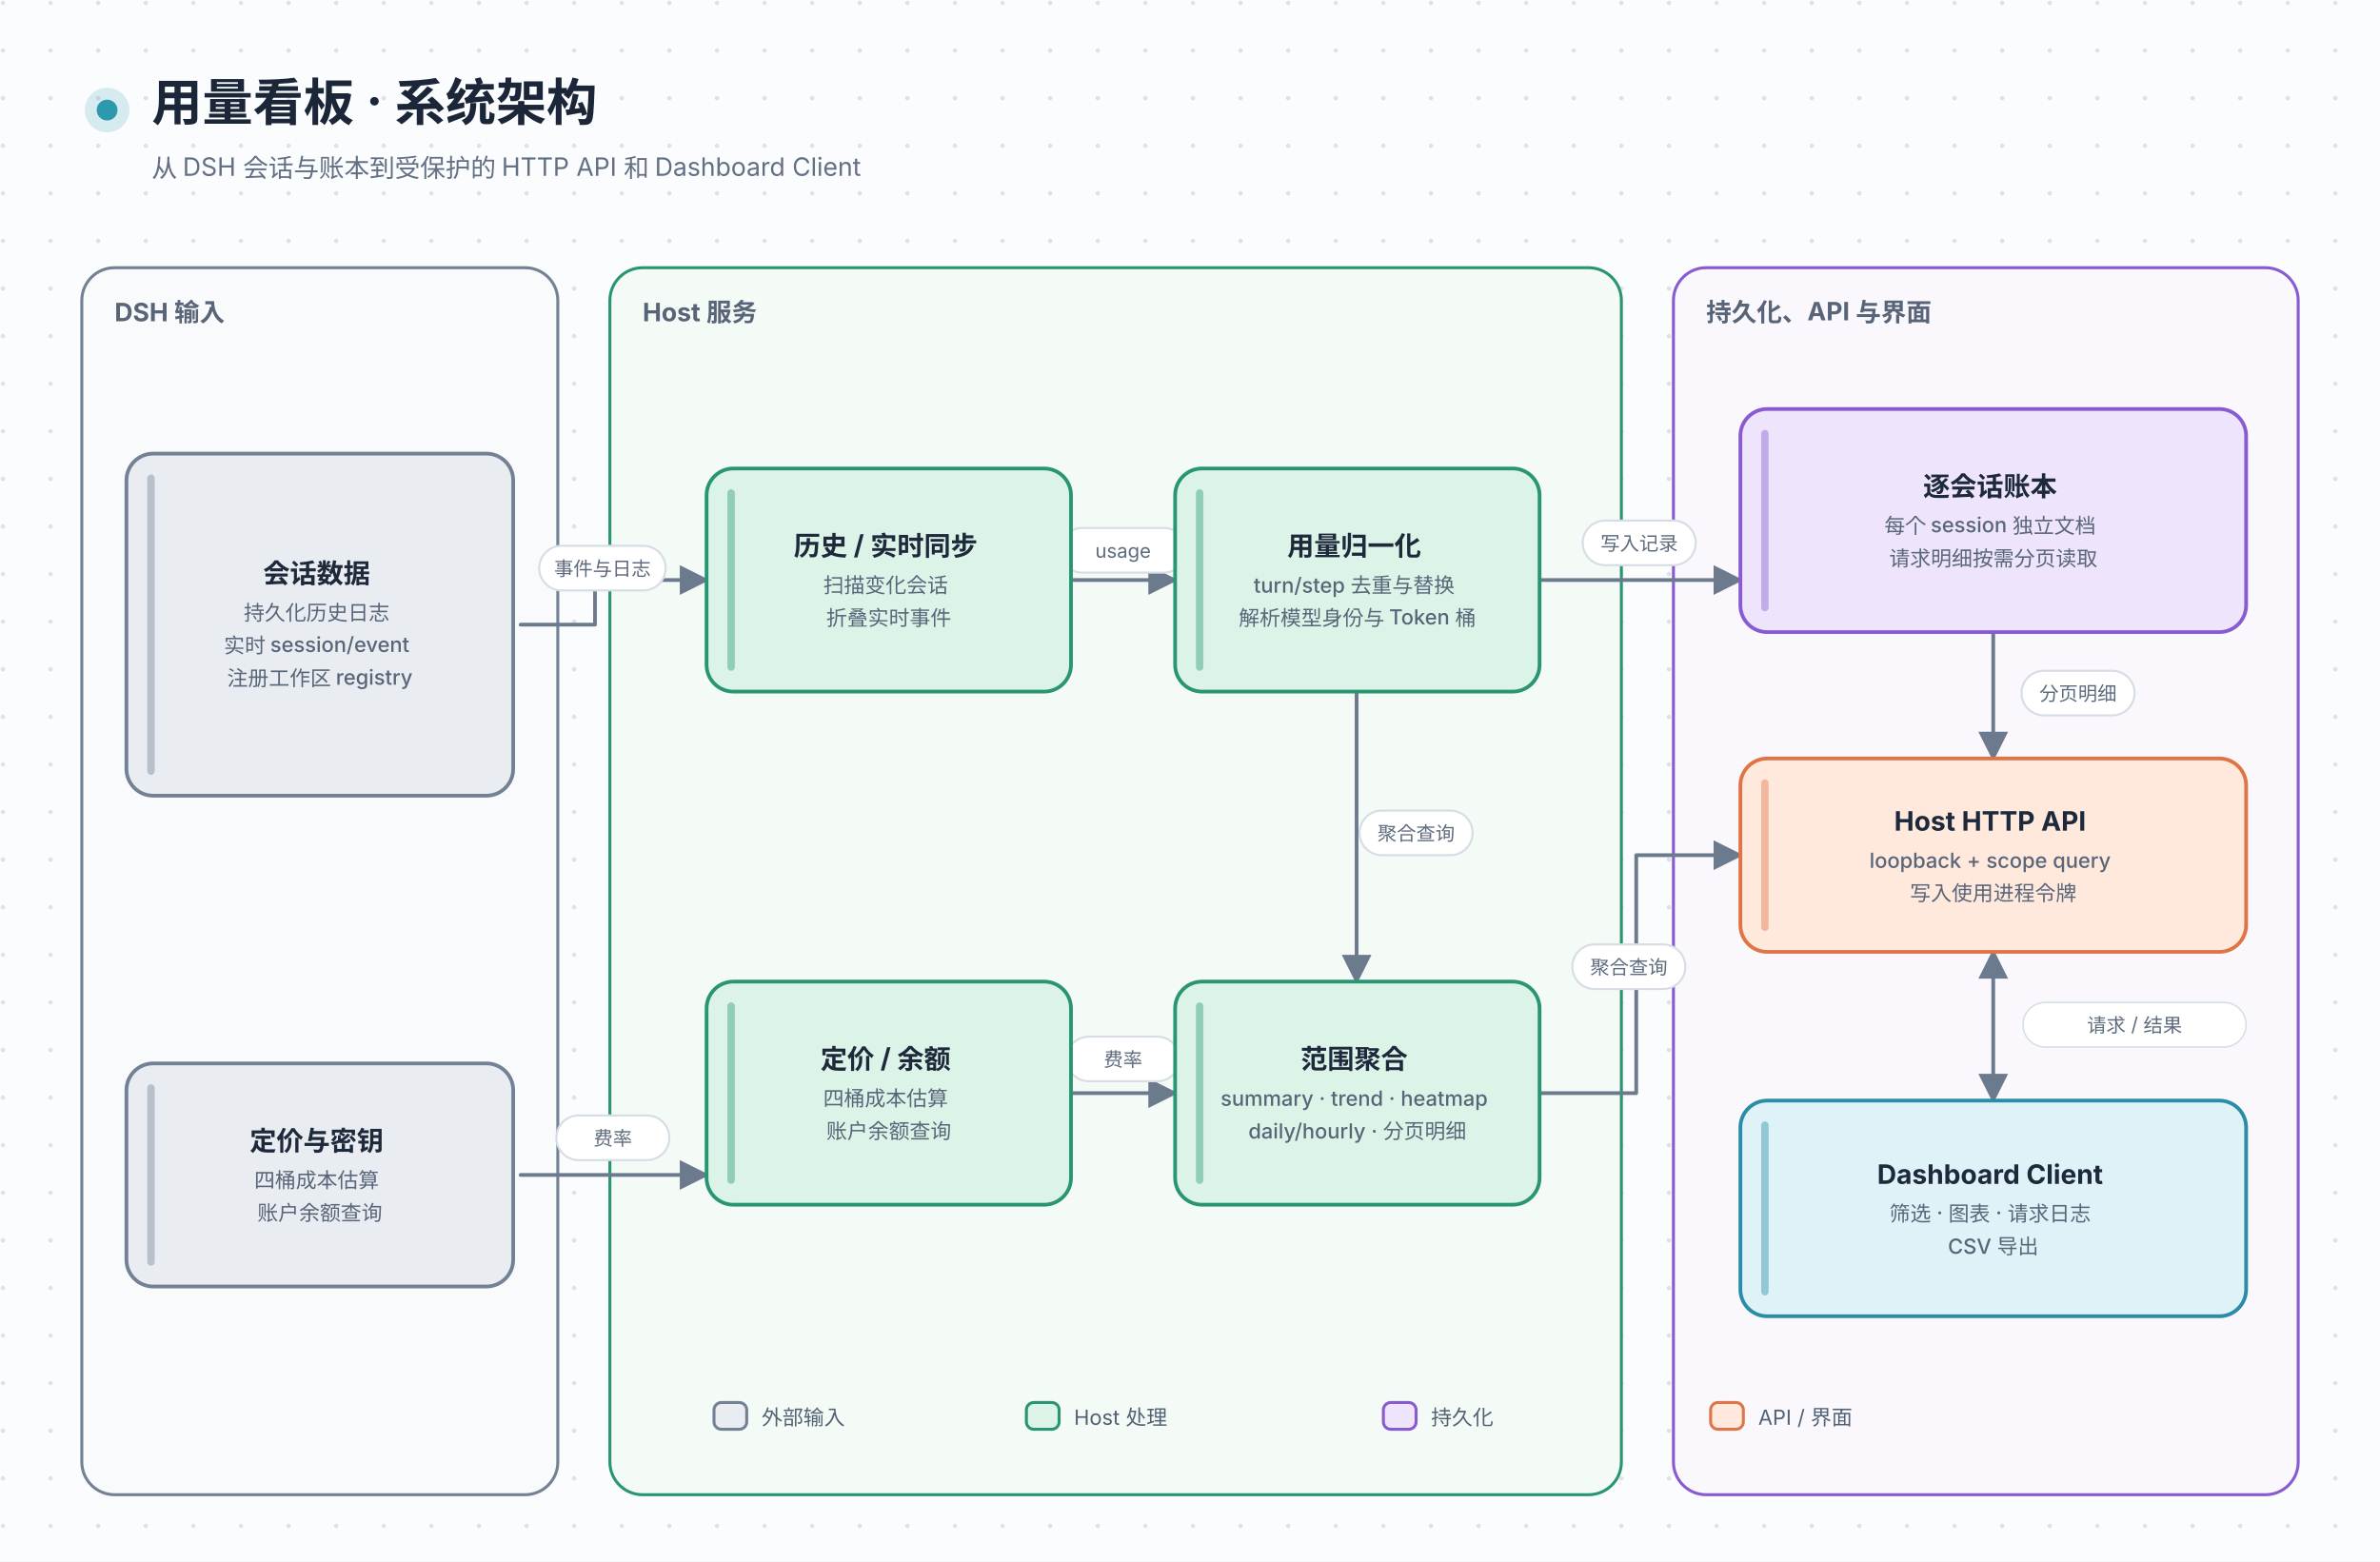
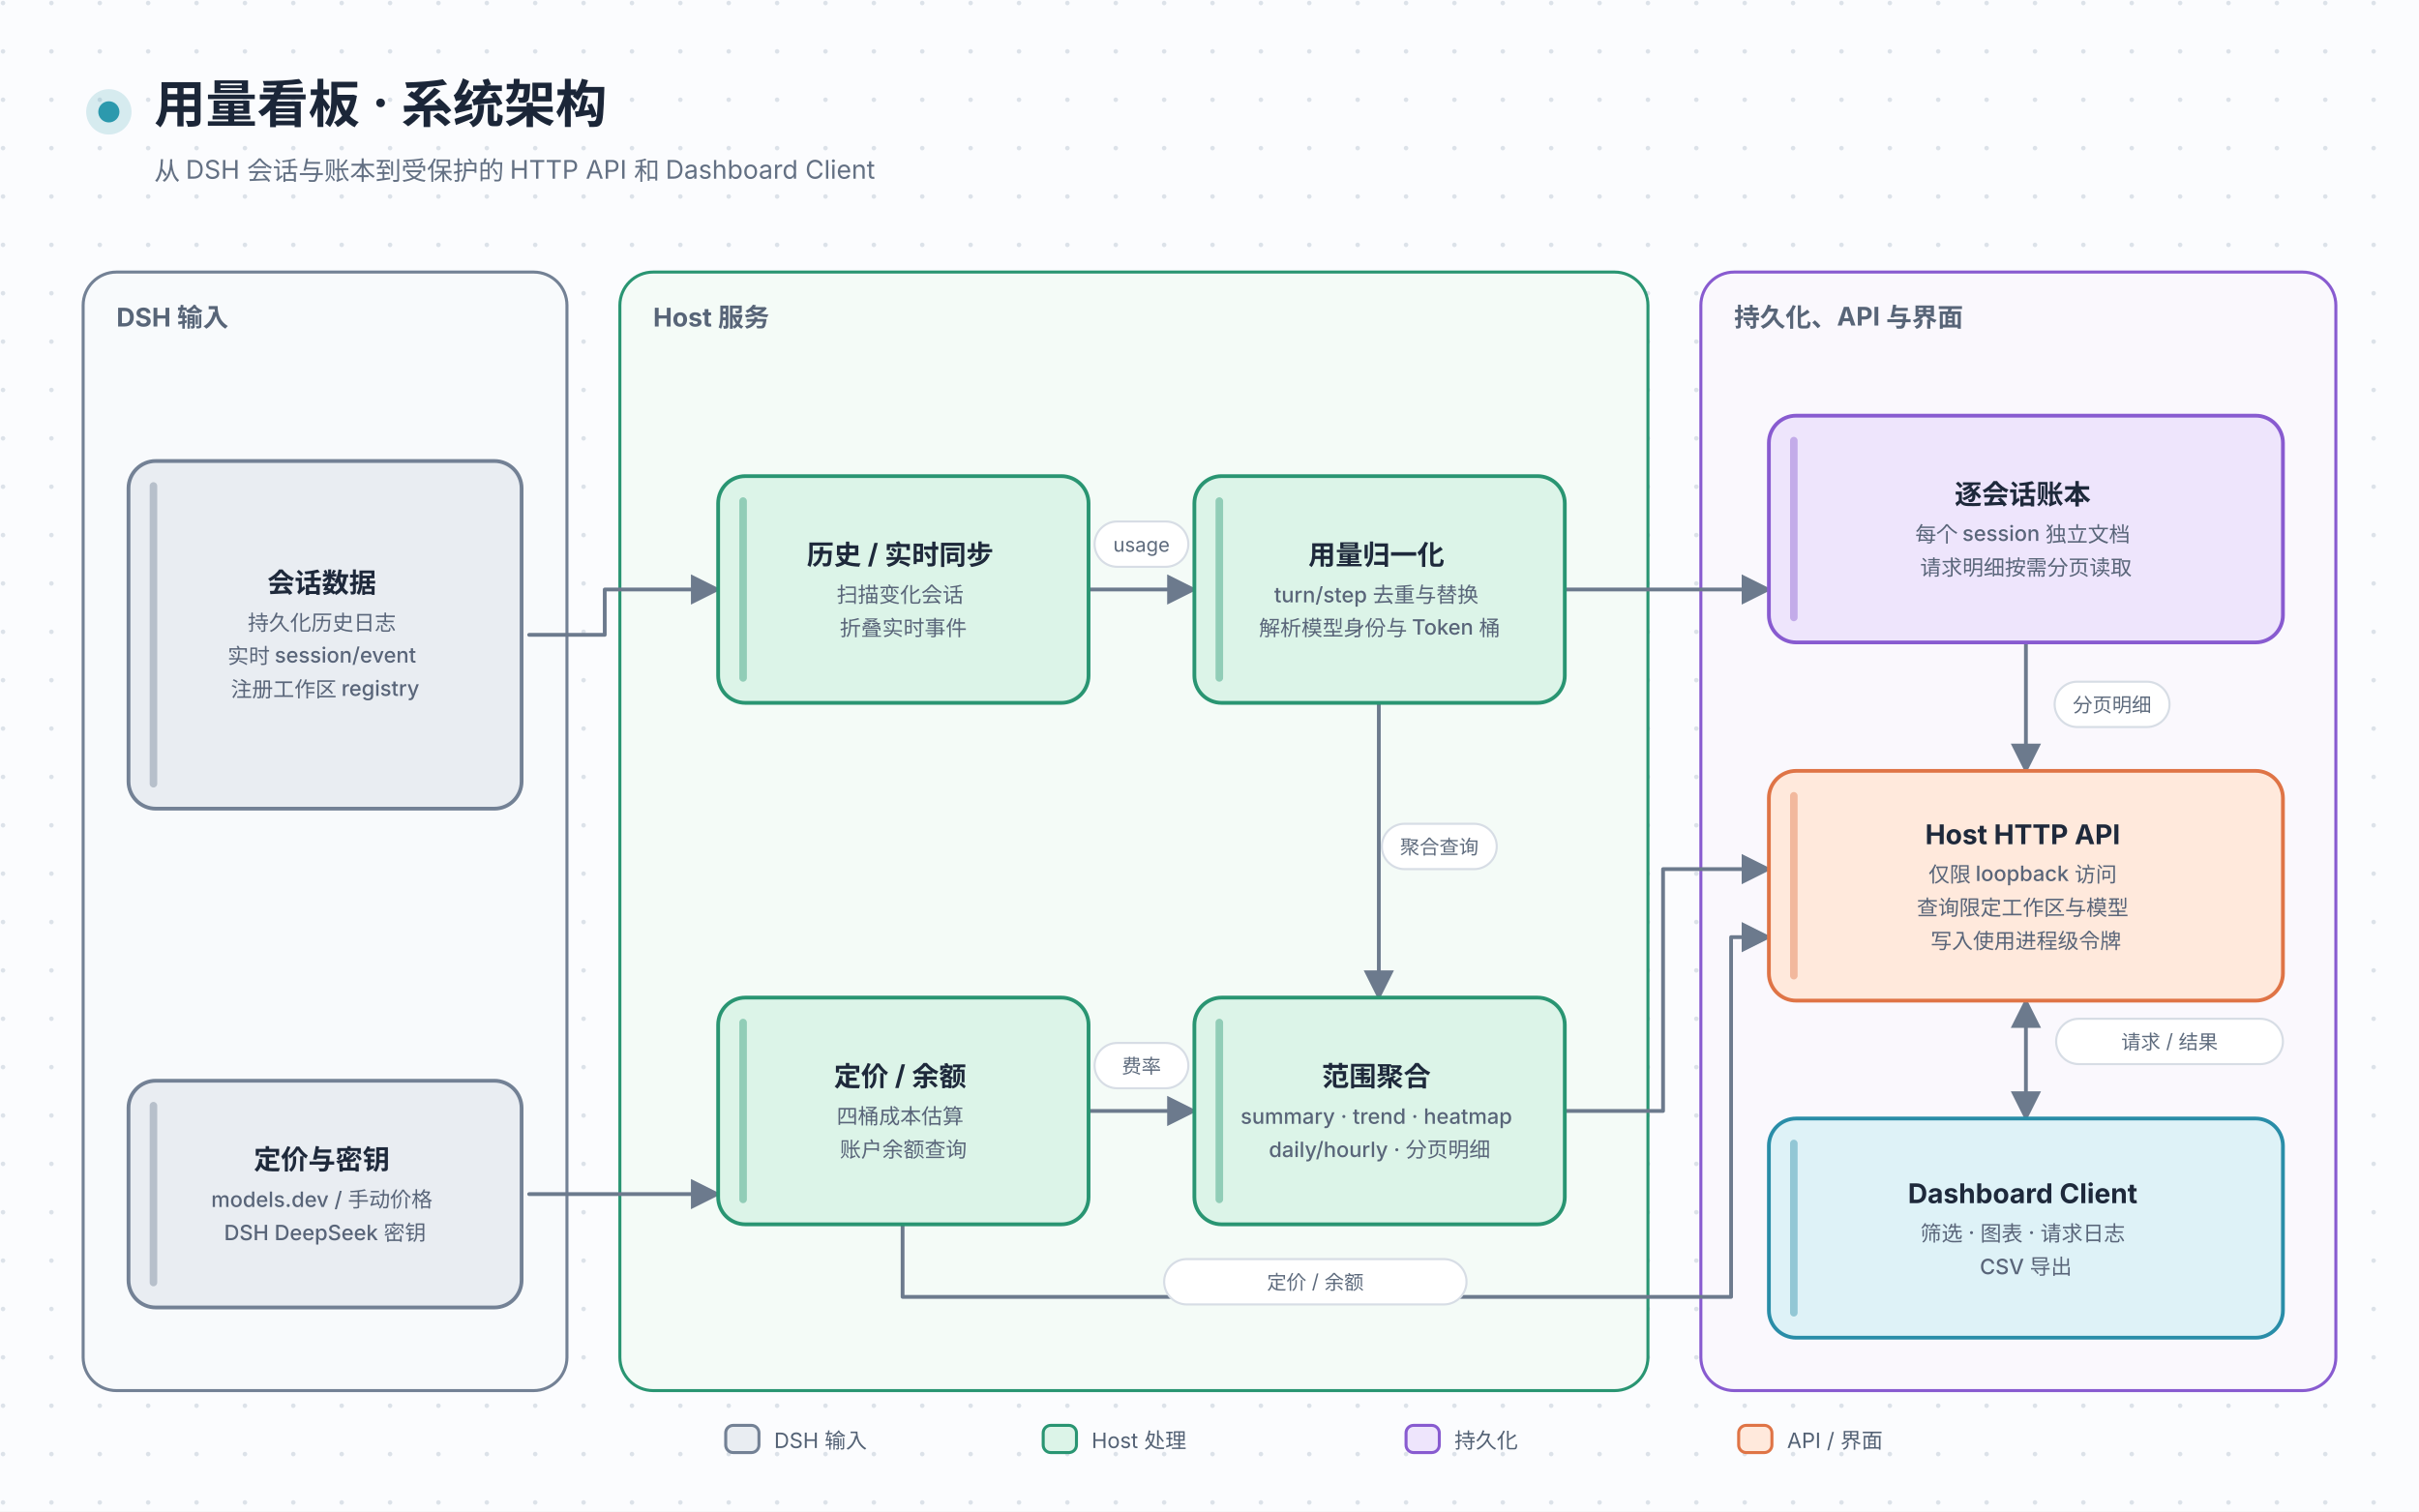
- <svg xmlns="http://www.w3.org/2000/svg" width="1600" height="1050" viewBox="0 0 1600 1050" role="img" aria-labelledby="title desc">
+ <svg xmlns="http://www.w3.org/2000/svg" lang="zh-CN" width="1600" height="1000" viewBox="0 0 1600 1000" role="img" aria-labelledby="arch-zh-title arch-zh-desc">
  <defs>
-     <pattern id="dots" width="32" height="32" patternUnits="userSpaceOnUse">
+     <pattern id="arch-zh-dots" width="32" height="32" patternUnits="userSpaceOnUse">
      <circle cx="2" cy="2" r="1.5" fill="#dce2e9" />
    </pattern>
-     <marker id="arrow" viewBox="0 0 10 10" refX="9" refY="5" markerWidth="8" markerHeight="8" orient="auto-start-reverse">
+     <marker id="arch-zh-arrow" viewBox="0 0 10 10" refX="9" refY="5" markerWidth="8" markerHeight="8" orient="auto-start-reverse">
      <path d="M 0 0 L 10 5 L 0 10 z" fill="#6c7a8d" />
    </marker>
  </defs>
  <rect width="100%" height="100%" fill="#fbfcfe" />
-   <rect width="100%" height="100%" fill="url(#dots)" />
+   <rect width="100%" height="100%" fill="url(#arch-zh-dots)" />
  <circle cx="72" cy="74" r="15" fill="#2c99ad" opacity=".18" />
  <circle cx="72" cy="74" r="7" fill="#2c99ad" />
  <text x="102" y="81" font-family="Inter,system-ui,'Microsoft YaHei',sans-serif" font-size="34" font-weight="700" fill="#1b2638">用量看板 · 系统架构</text>
  <text x="102" y="119" font-family="Inter,system-ui,'Microsoft YaHei',sans-serif" font-size="17" fill="#637083">从 DSH 会话与账本到受保护的 HTTP API 和 Dashboard Client</text>
  <g>
-     <rect x="55" y="180" width="320" height="825" rx="22" fill="#f8fafc" stroke="#738195" stroke-width="2" />
+     <rect x="55" y="180" width="320" height="740" rx="22" fill="#f8fafc" stroke="#738195" stroke-width="2" />
    <text x="77" y="216" font-family="Inter,system-ui,'Microsoft YaHei',sans-serif" font-size="17" font-weight="650" fill="#586578">DSH 输入</text>
  </g>
  <g>
-     <rect x="410" y="180" width="680" height="825" rx="22" fill="#f4fbf7" stroke="#299572" stroke-width="2" />
+     <rect x="410" y="180" width="680" height="740" rx="22" fill="#f4fbf7" stroke="#299572" stroke-width="2" />
    <text x="432" y="216" font-family="Inter,system-ui,'Microsoft YaHei',sans-serif" font-size="17" font-weight="650" fill="#586578">Host 服务</text>
  </g>
  <g>
-     <rect x="1125" y="180" width="420" height="825" rx="22" fill="#faf8fd" stroke="#885bd0" stroke-width="2" />
+     <rect x="1125" y="180" width="420" height="740" rx="22" fill="#faf8fd" stroke="#885bd0" stroke-width="2" />
    <text x="1147" y="216" font-family="Inter,system-ui,'Microsoft YaHei',sans-serif" font-size="17" font-weight="650" fill="#586578">持久化、API 与界面</text>
  </g>
-   <path d="M350 420 H400 V390 H475" fill="none" stroke="#6c7a8d" stroke-width="2.5" stroke-linecap="round" stroke-linejoin="round" marker-end="url(#arrow)" />
-   <g>
-     <rect x="362.5" y="367" width="85" height="30" rx="15" fill="#fff" stroke="#d7dde5" stroke-width="1.4" />
-     <text x="405" y="387" text-anchor="middle" font-family="Inter,system-ui,'Microsoft YaHei',sans-serif" font-size="13" fill="#5e6b7d">事件与日志</text>
-   </g>
-   <path d="M720 390 H790" fill="none" stroke="#6c7a8d" stroke-width="2.5" stroke-linecap="round" stroke-linejoin="round" marker-end="url(#arrow)" />
-   <g>
-     <rect x="712.5" y="355" width="85" height="30" rx="15" fill="#fff" stroke="#d7dde5" stroke-width="1.4" />
-     <text x="755" y="375" text-anchor="middle" font-family="Inter,system-ui,'Microsoft YaHei',sans-serif" font-size="13" fill="#5e6b7d">usage</text>
-   </g>
-   <path d="M1035 390 H1170" fill="none" stroke="#6c7a8d" stroke-width="2.5" stroke-linecap="round" stroke-linejoin="round" marker-end="url(#arrow)" />
-   <g>
-     <rect x="1064" y="350" width="76" height="30" rx="15" fill="#fff" stroke="#d7dde5" stroke-width="1.4" />
-     <text x="1102" y="370" text-anchor="middle" font-family="Inter,system-ui,'Microsoft YaHei',sans-serif" font-size="13" fill="#5e6b7d">写入记录</text>
-   </g>
-   <path d="M912 465 V660" fill="none" stroke="#6c7a8d" stroke-width="2.5" stroke-linecap="round" stroke-linejoin="round" marker-end="url(#arrow)" />
-   <g>
-     <rect x="914" y="545" width="76" height="30" rx="15" fill="#fff" stroke="#d7dde5" stroke-width="1.4" />
-     <text x="952" y="565" text-anchor="middle" font-family="Inter,system-ui,'Microsoft YaHei',sans-serif" font-size="13" fill="#5e6b7d">聚合查询</text>
-   </g>
-   <path d="M350 790 H475" fill="none" stroke="#6c7a8d" stroke-width="2.5" stroke-linecap="round" stroke-linejoin="round" marker-end="url(#arrow)" />
-   <g>
-     <rect x="374" y="750" width="76" height="30" rx="15" fill="#fff" stroke="#d7dde5" stroke-width="1.4" />
-     <text x="412" y="770" text-anchor="middle" font-family="Inter,system-ui,'Microsoft YaHei',sans-serif" font-size="13" fill="#5e6b7d">费率</text>
-   </g>
-   <path d="M720 735 H790" fill="none" stroke="#6c7a8d" stroke-width="2.5" stroke-linecap="round" stroke-linejoin="round" marker-end="url(#arrow)" />
-   <g>
-     <rect x="717" y="697" width="76" height="30" rx="15" fill="#fff" stroke="#d7dde5" stroke-width="1.4" />
-     <text x="755" y="717" text-anchor="middle" font-family="Inter,system-ui,'Microsoft YaHei',sans-serif" font-size="13" fill="#5e6b7d">费率</text>
-   </g>
-   <path d="M1035 735 H1100 V575 H1170" fill="none" stroke="#6c7a8d" stroke-width="2.5" stroke-linecap="round" stroke-linejoin="round" marker-end="url(#arrow)" />
-   <g>
-     <rect x="1057" y="635" width="76" height="30" rx="15" fill="#fff" stroke="#d7dde5" stroke-width="1.4" />
-     <text x="1095" y="655" text-anchor="middle" font-family="Inter,system-ui,'Microsoft YaHei',sans-serif" font-size="13" fill="#5e6b7d">聚合查询</text>
-   </g>
-   <path d="M1340 425 V510" fill="none" stroke="#6c7a8d" stroke-width="2.5" stroke-linecap="round" stroke-linejoin="round" marker-end="url(#arrow)" />
-   <g>
-     <rect x="1359" y="451" width="76" height="30" rx="15" fill="#fff" stroke="#d7dde5" stroke-width="1.4" />
-     <text x="1397" y="471" text-anchor="middle" font-family="Inter,system-ui,'Microsoft YaHei',sans-serif" font-size="13" fill="#5e6b7d">分页明细</text>
-   </g>
-   <path d="M1340 640 V740" fill="none" stroke="#6c7a8d" stroke-width="2.5" marker-start="url(#arrow)" marker-end="url(#arrow)" />
-   <g>
-     <rect x="1360" y="674" width="150" height="30" rx="15" fill="#fff" stroke="#d7dde5" />
-     <text x="1435" y="694" text-anchor="middle" font-family="Inter,system-ui,'Microsoft YaHei',sans-serif" font-size="13" fill="#5e6b7d">请求 / 结果</text>
-   </g>
+   <path d="M350 420 H400 V390 H475" fill="none" stroke="#6c7a8d" stroke-width="2.5" stroke-linecap="round" stroke-linejoin="round" marker-end="url(#arch-zh-arrow)" />
+   <path d="M720 390 H790" fill="none" stroke="#6c7a8d" stroke-width="2.5" stroke-linecap="round" stroke-linejoin="round" marker-end="url(#arch-zh-arrow)" />
+   <path d="M1035 390 H1170" fill="none" stroke="#6c7a8d" stroke-width="2.5" stroke-linecap="round" stroke-linejoin="round" marker-end="url(#arch-zh-arrow)" />
+   <path d="M912 465 V660" fill="none" stroke="#6c7a8d" stroke-width="2.5" stroke-linecap="round" stroke-linejoin="round" marker-end="url(#arch-zh-arrow)" />
+   <path d="M350 790 H475" fill="none" stroke="#6c7a8d" stroke-width="2.5" stroke-linecap="round" stroke-linejoin="round" marker-end="url(#arch-zh-arrow)" />
+   <path d="M720 735 H790" fill="none" stroke="#6c7a8d" stroke-width="2.5" stroke-linecap="round" stroke-linejoin="round" marker-end="url(#arch-zh-arrow)" />
+   <path d="M1035 735 H1100 V575 H1170" fill="none" stroke="#6c7a8d" stroke-width="2.5" stroke-linecap="round" stroke-linejoin="round" marker-end="url(#arch-zh-arrow)" />
+   <path d="M1340 425 V510" fill="none" stroke="#6c7a8d" stroke-width="2.5" stroke-linecap="round" stroke-linejoin="round" marker-end="url(#arch-zh-arrow)" />
+   <path d="M1340 662 V740" fill="none" stroke="#6c7a8d" stroke-width="2.5" marker-start="url(#arch-zh-arrow)" marker-end="url(#arch-zh-arrow)" />
+   <path d="M597 810 V858 H1145 V620 H1170" fill="none" stroke="#6c7a8d" stroke-width="2.5" stroke-linecap="round" stroke-linejoin="round" marker-end="url(#arch-zh-arrow)" />
  <g>
    <rect x="85" y="305" width="260" height="230" rx="18" fill="#e9edf2" stroke="#738195" stroke-width="2.5" />
    <rect x="99" y="319" width="5" height="202" rx="2.5" fill="#738195" opacity=".42" />
    <text x="215" y="392" text-anchor="middle" font-family="Inter,system-ui,'Microsoft YaHei',sans-serif" font-size="18" font-weight="700" fill="#1e293b">
      <tspan x="215">会话数据</tspan>
      <tspan x="215" dy="25" font-size="14" font-weight="450" fill="#596579">持久化历史日志</tspan>
      <tspan x="215" dy="22" font-size="14" font-weight="450" fill="#596579">实时 session/event</tspan>
      <tspan x="215" dy="22" font-size="14" font-weight="450" fill="#596579">注册工作区 registry</tspan>
    </text>
  </g>
  <g>
    <rect x="85" y="715" width="260" height="150" rx="18" fill="#e9edf2" stroke="#738195" stroke-width="2.5" />
    <rect x="99" y="729" width="5" height="122" rx="2.5" fill="#738195" opacity=".42" />
    <text x="215" y="773.5" text-anchor="middle" font-family="Inter,system-ui,'Microsoft YaHei',sans-serif" font-size="18" font-weight="700" fill="#1e293b">
      <tspan x="215">定价与密钥</tspan>
-       <tspan x="215" dy="25" font-size="14" font-weight="450" fill="#596579">四桶成本估算</tspan>
-       <tspan x="215" dy="22" font-size="14" font-weight="450" fill="#596579">账户余额查询</tspan>
+       <tspan x="215" dy="25" font-size="14" font-weight="450" fill="#596579">models.dev / 手动价格</tspan>
+       <tspan x="215" dy="22" font-size="14" font-weight="450" fill="#596579">DSH DeepSeek 密钥</tspan>
    </text>
  </g>
  <g>
    <rect x="475" y="315" width="245" height="150" rx="18" fill="#dcf4e8" stroke="#299572" stroke-width="2.5" />
    <rect x="489" y="329" width="5" height="122" rx="2.5" fill="#299572" opacity=".42" />
    <text x="597.5" y="373.5" text-anchor="middle" font-family="Inter,system-ui,'Microsoft YaHei',sans-serif" font-size="18" font-weight="700" fill="#1e293b">
      <tspan x="597.5">历史 / 实时同步</tspan>
      <tspan x="597.5" dy="25" font-size="14" font-weight="450" fill="#596579">扫描变化会话</tspan>
      <tspan x="597.5" dy="22" font-size="14" font-weight="450" fill="#596579">折叠实时事件</tspan>
    </text>
  </g>
  <g>
    <rect x="790" y="315" width="245" height="150" rx="18" fill="#dcf4e8" stroke="#299572" stroke-width="2.5" />
    <rect x="804" y="329" width="5" height="122" rx="2.5" fill="#299572" opacity=".42" />
    <text x="912.5" y="373.5" text-anchor="middle" font-family="Inter,system-ui,'Microsoft YaHei',sans-serif" font-size="18" font-weight="700" fill="#1e293b">
      <tspan x="912.5">用量归一化</tspan>
      <tspan x="912.5" dy="25" font-size="14" font-weight="450" fill="#596579">turn/step 去重与替换</tspan>
      <tspan x="912.5" dy="22" font-size="14" font-weight="450" fill="#596579">解析模型身份与 Token 桶</tspan>
    </text>
  </g>
  <g>
    <rect x="475" y="660" width="245" height="150" rx="18" fill="#dcf4e8" stroke="#299572" stroke-width="2.5" />
    <rect x="489" y="674" width="5" height="122" rx="2.5" fill="#299572" opacity=".42" />
    <text x="597.5" y="718.5" text-anchor="middle" font-family="Inter,system-ui,'Microsoft YaHei',sans-serif" font-size="18" font-weight="700" fill="#1e293b">
      <tspan x="597.5">定价 / 余额</tspan>
      <tspan x="597.5" dy="25" font-size="14" font-weight="450" fill="#596579">四桶成本估算</tspan>
      <tspan x="597.5" dy="22" font-size="14" font-weight="450" fill="#596579">账户余额查询</tspan>
    </text>
  </g>
  <g>
    <rect x="790" y="660" width="245" height="150" rx="18" fill="#dcf4e8" stroke="#299572" stroke-width="2.5" />
    <rect x="804" y="674" width="5" height="122" rx="2.5" fill="#299572" opacity=".42" />
    <text x="912.5" y="718.5" text-anchor="middle" font-family="Inter,system-ui,'Microsoft YaHei',sans-serif" font-size="18" font-weight="700" fill="#1e293b">
      <tspan x="912.5">范围聚合</tspan>
      <tspan x="912.5" dy="25" font-size="14" font-weight="450" fill="#596579">summary · trend · heatmap</tspan>
      <tspan x="912.5" dy="22" font-size="14" font-weight="450" fill="#596579">daily/hourly · 分页明细</tspan>
    </text>
  </g>
  <g>
    <rect x="1170" y="275" width="340" height="150" rx="18" fill="#eee5fc" stroke="#885bd0" stroke-width="2.5" />
    <rect x="1184" y="289" width="5" height="122" rx="2.5" fill="#885bd0" opacity=".42" />
    <text x="1340" y="333.5" text-anchor="middle" font-family="Inter,system-ui,'Microsoft YaHei',sans-serif" font-size="18" font-weight="700" fill="#1e293b">
      <tspan x="1340">逐会话账本</tspan>
      <tspan x="1340" dy="25" font-size="14" font-weight="450" fill="#596579">每个 session 独立文档</tspan>
      <tspan x="1340" dy="22" font-size="14" font-weight="450" fill="#596579">请求明细按需分页读取</tspan>
    </text>
  </g>
  <g>
-     <rect x="1170" y="510" width="340" height="130" rx="18" fill="#ffe9dc" stroke="#df7446" stroke-width="2.5" />
-     <rect x="1184" y="524" width="5" height="102" rx="2.5" fill="#df7446" opacity=".42" />
+     <rect x="1170" y="510" width="340" height="152" rx="18" fill="#ffe9dc" stroke="#df7446" stroke-width="2.5" />
+     <rect x="1184" y="524" width="5" height="124" rx="2.5" fill="#df7446" opacity=".42" />
    <text x="1340" y="558.5" text-anchor="middle" font-family="Inter,system-ui,'Microsoft YaHei',sans-serif" font-size="18" font-weight="700" fill="#1e293b">
      <tspan x="1340">Host HTTP API</tspan>
-       <tspan x="1340" dy="25" font-size="14" font-weight="450" fill="#596579">loopback + scope query</tspan>
-       <tspan x="1340" dy="22" font-size="14" font-weight="450" fill="#596579">写入使用进程令牌</tspan>
+       <tspan x="1340" dy="25" font-size="14" font-weight="450" fill="#596579">仅限 loopback 访问</tspan>
+       <tspan x="1340" dy="22" font-size="14" font-weight="450" fill="#596579">查询限定工作区与模型</tspan>
+       <tspan x="1340" dy="22" font-size="14" font-weight="450" fill="#596579">写入使用进程级令牌</tspan>
    </text>
  </g>
  <g>
    <rect x="1170" y="740" width="340" height="145" rx="18" fill="#def2f7" stroke="#298da8" stroke-width="2.5" />
    <rect x="1184" y="754" width="5" height="117" rx="2.5" fill="#298da8" opacity=".42" />
    <text x="1340" y="796" text-anchor="middle" font-family="Inter,system-ui,'Microsoft YaHei',sans-serif" font-size="18" font-weight="700" fill="#1e293b">
      <tspan x="1340">Dashboard Client</tspan>
      <tspan x="1340" dy="25" font-size="14" font-weight="450" fill="#596579">筛选 · 图表 · 请求日志</tspan>
      <tspan x="1340" dy="22" font-size="14" font-weight="450" fill="#596579">CSV 导出</tspan>
    </text>
  </g>
+   <g>
+     <rect x="724" y="345" width="62" height="30" rx="15" fill="#fff" stroke="#d7dde5" stroke-width="1.4" />
+     <text x="755" y="365" text-anchor="middle" font-family="Inter,system-ui,'Microsoft YaHei',sans-serif" font-size="13" fill="#5e6b7d">usage</text>
+   </g>
+   <g>
+     <rect x="914" y="545" width="76" height="30" rx="15" fill="#fff" stroke="#d7dde5" stroke-width="1.4" />
+     <text x="952" y="565" text-anchor="middle" font-family="Inter,system-ui,'Microsoft YaHei',sans-serif" font-size="13" fill="#5e6b7d">聚合查询</text>
+   </g>
+   <g>
+     <rect x="724" y="690" width="62" height="30" rx="15" fill="#fff" stroke="#d7dde5" stroke-width="1.4" />
+     <text x="755" y="710" text-anchor="middle" font-family="Inter,system-ui,'Microsoft YaHei',sans-serif" font-size="13" fill="#5e6b7d">费率</text>
+   </g>
+   <g>
+     <rect x="1359" y="451" width="76" height="30" rx="15" fill="#fff" stroke="#d7dde5" stroke-width="1.4" />
+     <text x="1397" y="471" text-anchor="middle" font-family="Inter,system-ui,'Microsoft YaHei',sans-serif" font-size="13" fill="#5e6b7d">分页明细</text>
+   </g>
+   <g>
+     <rect x="1360" y="674" width="150" height="30" rx="15" fill="#fff" stroke="#d7dde5" stroke-width="1.4" />
+     <text x="1435" y="694" text-anchor="middle" font-family="Inter,system-ui,'Microsoft YaHei',sans-serif" font-size="13" fill="#5e6b7d">请求 / 结果</text>
+   </g>
+   <g>
+     <rect x="770" y="833" width="200" height="30" rx="15" fill="#fff" stroke="#d7dde5" stroke-width="1.4" />
+     <text x="870" y="853" text-anchor="middle" font-family="Inter,system-ui,'Microsoft YaHei',sans-serif" font-size="13" fill="#5e6b7d">定价 / 余额</text>
+   </g>
  <rect x="480" y="943" width="22" height="18" rx="5" fill="#e9edf2" stroke="#738195" stroke-width="2" />
-   <text x="512" y="958" font-family="Inter,system-ui,'Microsoft YaHei',sans-serif" font-size="14" fill="#536174">外部输入</text>
+   <text x="512" y="958" font-family="Inter,system-ui,'Microsoft YaHei',sans-serif" font-size="14" fill="#536174">DSH 输入</text>
  <rect x="690" y="943" width="22" height="18" rx="5" fill="#dcf4e8" stroke="#299572" stroke-width="2" />
  <text x="722" y="958" font-family="Inter,system-ui,'Microsoft YaHei',sans-serif" font-size="14" fill="#536174">Host 处理</text>
  <rect x="930" y="943" width="22" height="18" rx="5" fill="#eee5fc" stroke="#885bd0" stroke-width="2" />
  <text x="962" y="958" font-family="Inter,system-ui,'Microsoft YaHei',sans-serif" font-size="14" fill="#536174">持久化</text>
  <rect x="1150" y="943" width="22" height="18" rx="5" fill="#ffe9dc" stroke="#df7446" stroke-width="2" />
  <text x="1182" y="958" font-family="Inter,system-ui,'Microsoft YaHei',sans-serif" font-size="14" fill="#536174">API / 界面</text>
</svg>
